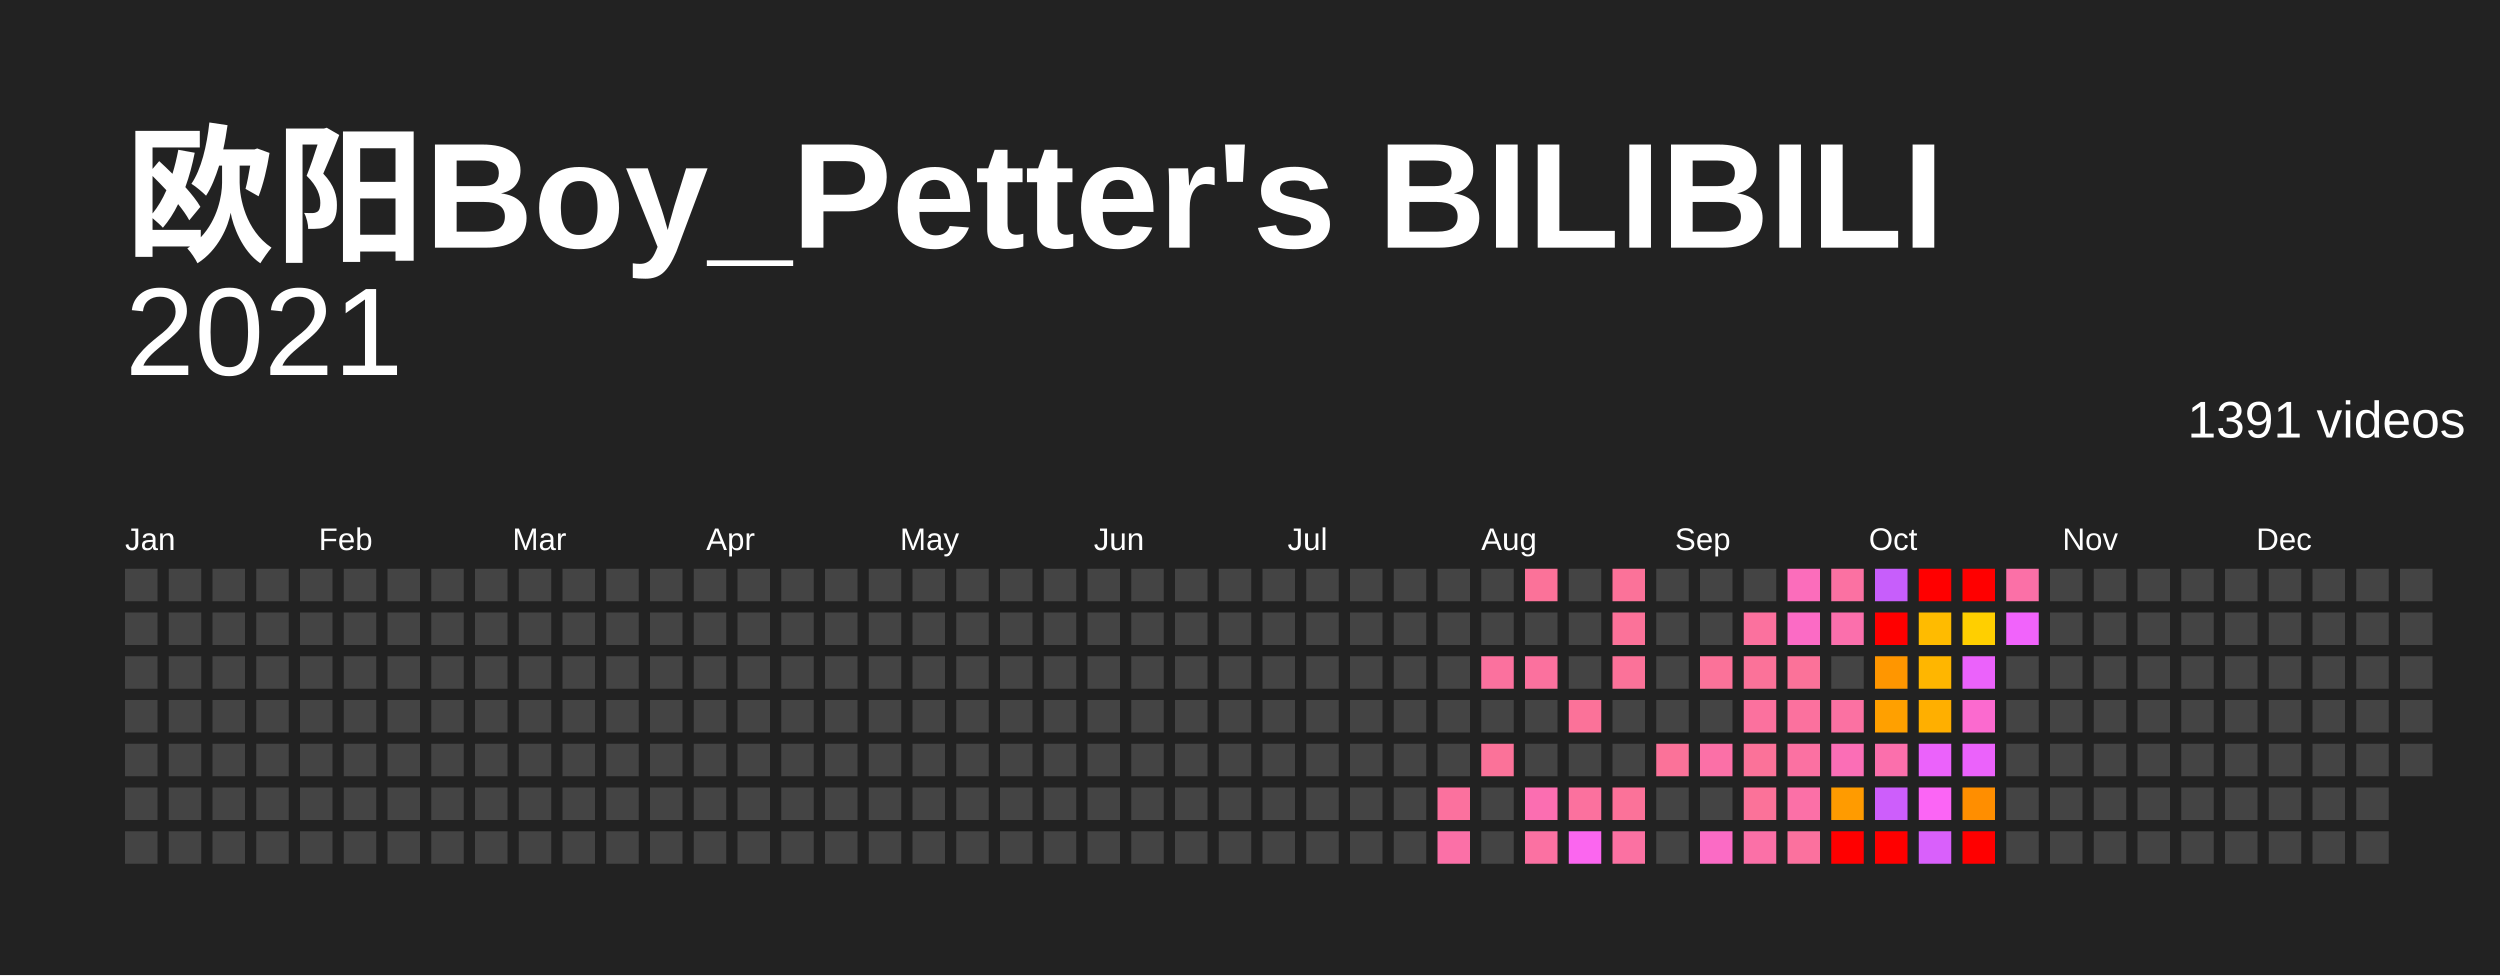
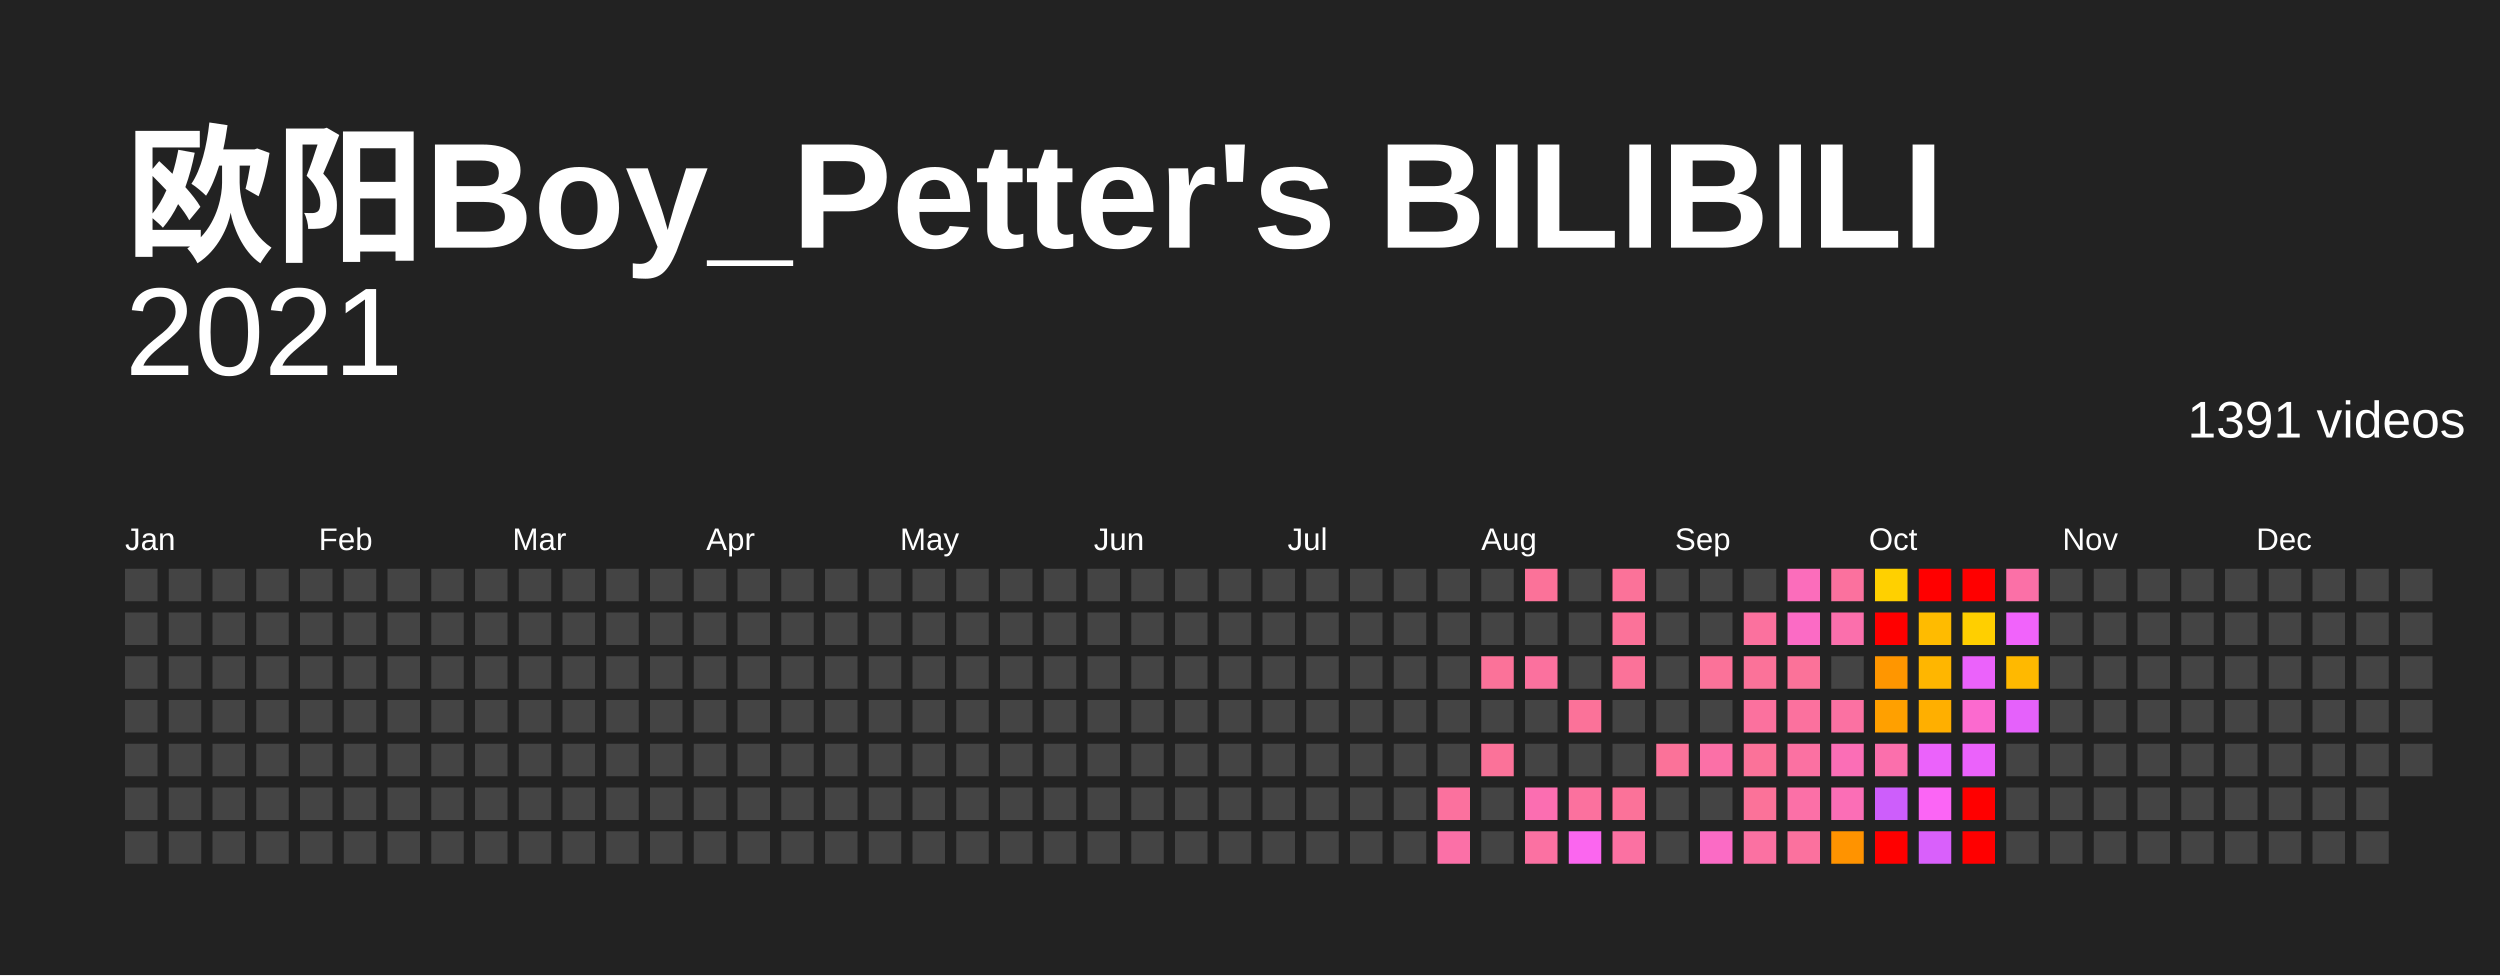
<svg xmlns="http://www.w3.org/2000/svg" baseProfile="full" height="78mm" version="1.1" viewBox="0,0,200,78" width="200mm">
  <defs />
  <rect fill="#222222" height="78" width="200" x="0" y="0" />
  <text fill="#FFFFFF" style="font-size:12px; font-family:Arial; font-weight:bold;" x="10" y="20">欧阳Boy_Petter's BILIBILI</text>
  <text alignment-baseline="hanging" fill="#FFFFFF" style="font-size:10.0px; font-family:Arial;" x="10" y="30">2021</text>
  <text alignment-baseline="hanging" fill="#FFFFFF" style="font-size:4.125px; font-family:Arial;" x="175" y="35">1391 videos</text>
  <text fill="#FFFFFF" style="font-size:2.5px; font-family:Arial" x="10.0" y="44">Jan</text>
  <text fill="#FFFFFF" style="font-size:2.5px; font-family:Arial" x="25.5" y="44">Feb</text>
  <text fill="#FFFFFF" style="font-size:2.5px; font-family:Arial" x="41.0" y="44">Mar</text>
  <text fill="#FFFFFF" style="font-size:2.5px; font-family:Arial" x="56.5" y="44">Apr</text>
  <text fill="#FFFFFF" style="font-size:2.5px; font-family:Arial" x="72.0" y="44">May</text>
  <text fill="#FFFFFF" style="font-size:2.5px; font-family:Arial" x="87.5" y="44">Jun</text>
  <text fill="#FFFFFF" style="font-size:2.5px; font-family:Arial" x="103.0" y="44">Jul</text>
  <text fill="#FFFFFF" style="font-size:2.5px; font-family:Arial" x="118.5" y="44">Aug</text>
  <text fill="#FFFFFF" style="font-size:2.5px; font-family:Arial" x="134.0" y="44">Sep</text>
  <text fill="#FFFFFF" style="font-size:2.5px; font-family:Arial" x="149.5" y="44">Oct</text>
  <text fill="#FFFFFF" style="font-size:2.5px; font-family:Arial" x="165.0" y="44">Nov</text>
  <text fill="#FFFFFF" style="font-size:2.5px; font-family:Arial" x="180.5" y="44">Dec</text>
  <rect fill="#444444" height="2.6" width="2.6" x="10.0" y="45.5" />
  <rect fill="#444444" height="2.6" width="2.6" x="10.0" y="49.0" />
  <rect fill="#444444" height="2.6" width="2.6" x="10.0" y="52.5" />
  <rect fill="#444444" height="2.6" width="2.6" x="10.0" y="56.0" />
  <rect fill="#444444" height="2.6" width="2.6" x="10.0" y="59.5" />
  <rect fill="#444444" height="2.6" width="2.6" x="10.0" y="63.0" />
  <rect fill="#444444" height="2.6" width="2.6" x="10.0" y="66.5" />
  <rect fill="#444444" height="2.6" width="2.6" x="13.5" y="45.5" />
  <rect fill="#444444" height="2.6" width="2.6" x="13.5" y="49.0" />
  <rect fill="#444444" height="2.6" width="2.6" x="13.5" y="52.5" />
  <rect fill="#444444" height="2.6" width="2.6" x="13.5" y="56.0" />
  <rect fill="#444444" height="2.6" width="2.6" x="13.5" y="59.5" />
  <rect fill="#444444" height="2.6" width="2.6" x="13.5" y="63.0" />
  <rect fill="#444444" height="2.6" width="2.6" x="13.5" y="66.5" />
  <rect fill="#444444" height="2.6" width="2.6" x="17.0" y="45.5" />
  <rect fill="#444444" height="2.6" width="2.6" x="17.0" y="49.0" />
  <rect fill="#444444" height="2.6" width="2.6" x="17.0" y="52.5" />
  <rect fill="#444444" height="2.6" width="2.6" x="17.0" y="56.0" />
  <rect fill="#444444" height="2.6" width="2.6" x="17.0" y="59.5" />
  <rect fill="#444444" height="2.6" width="2.6" x="17.0" y="63.0" />
  <rect fill="#444444" height="2.6" width="2.6" x="17.0" y="66.5" />
  <rect fill="#444444" height="2.6" width="2.6" x="20.5" y="45.5" />
  <rect fill="#444444" height="2.6" width="2.6" x="20.5" y="49.0" />
  <rect fill="#444444" height="2.6" width="2.6" x="20.5" y="52.5" />
  <rect fill="#444444" height="2.6" width="2.6" x="20.5" y="56.0" />
  <rect fill="#444444" height="2.6" width="2.6" x="20.5" y="59.5" />
  <rect fill="#444444" height="2.6" width="2.6" x="20.5" y="63.0" />
  <rect fill="#444444" height="2.6" width="2.6" x="20.5" y="66.5" />
  <rect fill="#444444" height="2.6" width="2.6" x="24.0" y="45.5" />
  <rect fill="#444444" height="2.6" width="2.6" x="24.0" y="49.0" />
  <rect fill="#444444" height="2.6" width="2.6" x="24.0" y="52.5" />
  <rect fill="#444444" height="2.6" width="2.6" x="24.0" y="56.0" />
  <rect fill="#444444" height="2.6" width="2.6" x="24.0" y="59.5" />
  <rect fill="#444444" height="2.6" width="2.6" x="24.0" y="63.0" />
  <rect fill="#444444" height="2.6" width="2.6" x="24.0" y="66.5" />
  <rect fill="#444444" height="2.6" width="2.6" x="27.5" y="45.5" />
  <rect fill="#444444" height="2.6" width="2.6" x="27.5" y="49.0" />
  <rect fill="#444444" height="2.6" width="2.6" x="27.5" y="52.5" />
  <rect fill="#444444" height="2.6" width="2.6" x="27.5" y="56.0" />
  <rect fill="#444444" height="2.6" width="2.6" x="27.5" y="59.5" />
  <rect fill="#444444" height="2.6" width="2.6" x="27.5" y="63.0" />
  <rect fill="#444444" height="2.6" width="2.6" x="27.5" y="66.5" />
  <rect fill="#444444" height="2.6" width="2.6" x="31.0" y="45.5" />
  <rect fill="#444444" height="2.6" width="2.6" x="31.0" y="49.0" />
  <rect fill="#444444" height="2.6" width="2.6" x="31.0" y="52.5" />
  <rect fill="#444444" height="2.6" width="2.6" x="31.0" y="56.0" />
  <rect fill="#444444" height="2.6" width="2.6" x="31.0" y="59.5" />
  <rect fill="#444444" height="2.6" width="2.6" x="31.0" y="63.0" />
  <rect fill="#444444" height="2.6" width="2.6" x="31.0" y="66.5" />
  <rect fill="#444444" height="2.6" width="2.6" x="34.5" y="45.5" />
  <rect fill="#444444" height="2.6" width="2.6" x="34.5" y="49.0" />
  <rect fill="#444444" height="2.6" width="2.6" x="34.5" y="52.5" />
  <rect fill="#444444" height="2.6" width="2.6" x="34.5" y="56.0" />
  <rect fill="#444444" height="2.6" width="2.6" x="34.5" y="59.5" />
  <rect fill="#444444" height="2.6" width="2.6" x="34.5" y="63.0" />
  <rect fill="#444444" height="2.6" width="2.6" x="34.5" y="66.5" />
  <rect fill="#444444" height="2.6" width="2.6" x="38.0" y="45.5" />
  <rect fill="#444444" height="2.6" width="2.6" x="38.0" y="49.0" />
  <rect fill="#444444" height="2.6" width="2.6" x="38.0" y="52.5" />
  <rect fill="#444444" height="2.6" width="2.6" x="38.0" y="56.0" />
  <rect fill="#444444" height="2.6" width="2.6" x="38.0" y="59.5" />
  <rect fill="#444444" height="2.6" width="2.6" x="38.0" y="63.0" />
  <rect fill="#444444" height="2.6" width="2.6" x="38.0" y="66.5" />
  <rect fill="#444444" height="2.6" width="2.6" x="41.5" y="45.5" />
  <rect fill="#444444" height="2.6" width="2.6" x="41.5" y="49.0" />
  <rect fill="#444444" height="2.6" width="2.6" x="41.5" y="52.5" />
  <rect fill="#444444" height="2.6" width="2.6" x="41.5" y="56.0" />
  <rect fill="#444444" height="2.6" width="2.6" x="41.5" y="59.5" />
  <rect fill="#444444" height="2.6" width="2.6" x="41.5" y="63.0" />
  <rect fill="#444444" height="2.6" width="2.6" x="41.5" y="66.5" />
  <rect fill="#444444" height="2.6" width="2.6" x="45.0" y="45.5" />
  <rect fill="#444444" height="2.6" width="2.6" x="45.0" y="49.0" />
  <rect fill="#444444" height="2.6" width="2.6" x="45.0" y="52.5" />
  <rect fill="#444444" height="2.6" width="2.6" x="45.0" y="56.0" />
  <rect fill="#444444" height="2.6" width="2.6" x="45.0" y="59.5" />
  <rect fill="#444444" height="2.6" width="2.6" x="45.0" y="63.0" />
  <rect fill="#444444" height="2.6" width="2.6" x="45.0" y="66.5" />
  <rect fill="#444444" height="2.6" width="2.6" x="48.5" y="45.5" />
  <rect fill="#444444" height="2.6" width="2.6" x="48.5" y="49.0" />
  <rect fill="#444444" height="2.6" width="2.6" x="48.5" y="52.5" />
  <rect fill="#444444" height="2.6" width="2.6" x="48.5" y="56.0" />
  <rect fill="#444444" height="2.6" width="2.6" x="48.5" y="59.5" />
  <rect fill="#444444" height="2.6" width="2.6" x="48.5" y="63.0" />
  <rect fill="#444444" height="2.6" width="2.6" x="48.5" y="66.5" />
  <rect fill="#444444" height="2.6" width="2.6" x="52.0" y="45.5" />
  <rect fill="#444444" height="2.6" width="2.6" x="52.0" y="49.0" />
  <rect fill="#444444" height="2.6" width="2.6" x="52.0" y="52.5" />
  <rect fill="#444444" height="2.6" width="2.6" x="52.0" y="56.0" />
  <rect fill="#444444" height="2.6" width="2.6" x="52.0" y="59.5" />
  <rect fill="#444444" height="2.6" width="2.6" x="52.0" y="63.0" />
  <rect fill="#444444" height="2.6" width="2.6" x="52.0" y="66.5" />
  <rect fill="#444444" height="2.6" width="2.6" x="55.5" y="45.5" />
  <rect fill="#444444" height="2.6" width="2.6" x="55.5" y="49.0" />
  <rect fill="#444444" height="2.6" width="2.6" x="55.5" y="52.5" />
  <rect fill="#444444" height="2.6" width="2.6" x="55.5" y="56.0" />
  <rect fill="#444444" height="2.6" width="2.6" x="55.5" y="59.5" />
  <rect fill="#444444" height="2.6" width="2.6" x="55.5" y="63.0" />
  <rect fill="#444444" height="2.6" width="2.6" x="55.5" y="66.5" />
  <rect fill="#444444" height="2.6" width="2.6" x="59.0" y="45.5" />
  <rect fill="#444444" height="2.6" width="2.6" x="59.0" y="49.0" />
  <rect fill="#444444" height="2.6" width="2.6" x="59.0" y="52.5" />
  <rect fill="#444444" height="2.6" width="2.6" x="59.0" y="56.0" />
  <rect fill="#444444" height="2.6" width="2.6" x="59.0" y="59.5" />
  <rect fill="#444444" height="2.6" width="2.6" x="59.0" y="63.0" />
  <rect fill="#444444" height="2.6" width="2.6" x="59.0" y="66.5" />
  <rect fill="#444444" height="2.6" width="2.6" x="62.5" y="45.5" />
  <rect fill="#444444" height="2.6" width="2.6" x="62.5" y="49.0" />
  <rect fill="#444444" height="2.6" width="2.6" x="62.5" y="52.5" />
  <rect fill="#444444" height="2.6" width="2.6" x="62.5" y="56.0" />
  <rect fill="#444444" height="2.6" width="2.6" x="62.5" y="59.5" />
  <rect fill="#444444" height="2.6" width="2.6" x="62.5" y="63.0" />
  <rect fill="#444444" height="2.6" width="2.6" x="62.5" y="66.5" />
  <rect fill="#444444" height="2.6" width="2.6" x="66.0" y="45.5" />
  <rect fill="#444444" height="2.6" width="2.6" x="66.0" y="49.0" />
  <rect fill="#444444" height="2.6" width="2.6" x="66.0" y="52.5" />
  <rect fill="#444444" height="2.6" width="2.6" x="66.0" y="56.0" />
  <rect fill="#444444" height="2.6" width="2.6" x="66.0" y="59.5" />
  <rect fill="#444444" height="2.6" width="2.6" x="66.0" y="63.0" />
  <rect fill="#444444" height="2.6" width="2.6" x="66.0" y="66.5" />
  <rect fill="#444444" height="2.6" width="2.6" x="69.5" y="45.5" />
  <rect fill="#444444" height="2.6" width="2.6" x="69.5" y="49.0" />
  <rect fill="#444444" height="2.6" width="2.6" x="69.5" y="52.5" />
  <rect fill="#444444" height="2.6" width="2.6" x="69.5" y="56.0" />
  <rect fill="#444444" height="2.6" width="2.6" x="69.5" y="59.5" />
  <rect fill="#444444" height="2.6" width="2.6" x="69.5" y="63.0" />
  <rect fill="#444444" height="2.6" width="2.6" x="69.5" y="66.5" />
  <rect fill="#444444" height="2.6" width="2.6" x="73.0" y="45.5" />
  <rect fill="#444444" height="2.6" width="2.6" x="73.0" y="49.0" />
  <rect fill="#444444" height="2.6" width="2.6" x="73.0" y="52.5" />
  <rect fill="#444444" height="2.6" width="2.6" x="73.0" y="56.0" />
  <rect fill="#444444" height="2.6" width="2.6" x="73.0" y="59.5" />
  <rect fill="#444444" height="2.6" width="2.6" x="73.0" y="63.0" />
  <rect fill="#444444" height="2.6" width="2.6" x="73.0" y="66.5" />
  <rect fill="#444444" height="2.6" width="2.6" x="76.5" y="45.5" />
  <rect fill="#444444" height="2.6" width="2.6" x="76.5" y="49.0" />
  <rect fill="#444444" height="2.6" width="2.6" x="76.5" y="52.5" />
  <rect fill="#444444" height="2.6" width="2.6" x="76.5" y="56.0" />
  <rect fill="#444444" height="2.6" width="2.6" x="76.5" y="59.5" />
  <rect fill="#444444" height="2.6" width="2.6" x="76.5" y="63.0" />
  <rect fill="#444444" height="2.6" width="2.6" x="76.5" y="66.5" />
  <rect fill="#444444" height="2.6" width="2.6" x="80.0" y="45.5" />
  <rect fill="#444444" height="2.6" width="2.6" x="80.0" y="49.0" />
  <rect fill="#444444" height="2.6" width="2.6" x="80.0" y="52.5" />
  <rect fill="#444444" height="2.6" width="2.6" x="80.0" y="56.0" />
  <rect fill="#444444" height="2.6" width="2.6" x="80.0" y="59.5" />
  <rect fill="#444444" height="2.6" width="2.6" x="80.0" y="63.0" />
  <rect fill="#444444" height="2.6" width="2.6" x="80.0" y="66.5" />
  <rect fill="#444444" height="2.6" width="2.6" x="83.5" y="45.5" />
  <rect fill="#444444" height="2.6" width="2.6" x="83.5" y="49.0" />
  <rect fill="#444444" height="2.6" width="2.6" x="83.5" y="52.5" />
  <rect fill="#444444" height="2.6" width="2.6" x="83.5" y="56.0" />
  <rect fill="#444444" height="2.6" width="2.6" x="83.5" y="59.5" />
  <rect fill="#444444" height="2.6" width="2.6" x="83.5" y="63.0" />
  <rect fill="#444444" height="2.6" width="2.6" x="83.5" y="66.5" />
  <rect fill="#444444" height="2.6" width="2.6" x="87.0" y="45.5" />
  <rect fill="#444444" height="2.6" width="2.6" x="87.0" y="49.0" />
  <rect fill="#444444" height="2.6" width="2.6" x="87.0" y="52.5" />
  <rect fill="#444444" height="2.6" width="2.6" x="87.0" y="56.0" />
  <rect fill="#444444" height="2.6" width="2.6" x="87.0" y="59.5" />
  <rect fill="#444444" height="2.6" width="2.6" x="87.0" y="63.0" />
  <rect fill="#444444" height="2.6" width="2.6" x="87.0" y="66.5" />
  <rect fill="#444444" height="2.6" width="2.6" x="90.5" y="45.5" />
  <rect fill="#444444" height="2.6" width="2.6" x="90.5" y="49.0" />
  <rect fill="#444444" height="2.6" width="2.6" x="90.5" y="52.5" />
  <rect fill="#444444" height="2.6" width="2.6" x="90.5" y="56.0" />
  <rect fill="#444444" height="2.6" width="2.6" x="90.5" y="59.5" />
  <rect fill="#444444" height="2.6" width="2.6" x="90.5" y="63.0" />
  <rect fill="#444444" height="2.6" width="2.6" x="90.5" y="66.5" />
  <rect fill="#444444" height="2.6" width="2.6" x="94.0" y="45.5" />
  <rect fill="#444444" height="2.6" width="2.6" x="94.0" y="49.0" />
  <rect fill="#444444" height="2.6" width="2.6" x="94.0" y="52.5" />
  <rect fill="#444444" height="2.6" width="2.6" x="94.0" y="56.0" />
  <rect fill="#444444" height="2.6" width="2.6" x="94.0" y="59.5" />
  <rect fill="#444444" height="2.6" width="2.6" x="94.0" y="63.0" />
  <rect fill="#444444" height="2.6" width="2.6" x="94.0" y="66.5" />
  <rect fill="#444444" height="2.6" width="2.6" x="97.5" y="45.5" />
  <rect fill="#444444" height="2.6" width="2.6" x="97.5" y="49.0" />
  <rect fill="#444444" height="2.6" width="2.6" x="97.5" y="52.5" />
  <rect fill="#444444" height="2.6" width="2.6" x="97.5" y="56.0" />
  <rect fill="#444444" height="2.6" width="2.6" x="97.5" y="59.5" />
  <rect fill="#444444" height="2.6" width="2.6" x="97.5" y="63.0" />
  <rect fill="#444444" height="2.6" width="2.6" x="97.5" y="66.5" />
  <rect fill="#444444" height="2.6" width="2.6" x="101.0" y="45.5" />
  <rect fill="#444444" height="2.6" width="2.6" x="101.0" y="49.0" />
  <rect fill="#444444" height="2.6" width="2.6" x="101.0" y="52.5" />
  <rect fill="#444444" height="2.6" width="2.6" x="101.0" y="56.0" />
  <rect fill="#444444" height="2.6" width="2.6" x="101.0" y="59.5" />
  <rect fill="#444444" height="2.6" width="2.6" x="101.0" y="63.0" />
  <rect fill="#444444" height="2.6" width="2.6" x="101.0" y="66.5" />
  <rect fill="#444444" height="2.6" width="2.6" x="104.5" y="45.5" />
  <rect fill="#444444" height="2.6" width="2.6" x="104.5" y="49.0" />
  <rect fill="#444444" height="2.6" width="2.6" x="104.5" y="52.5" />
  <rect fill="#444444" height="2.6" width="2.6" x="104.5" y="56.0" />
  <rect fill="#444444" height="2.6" width="2.6" x="104.5" y="59.5" />
  <rect fill="#444444" height="2.6" width="2.6" x="104.5" y="63.0" />
  <rect fill="#444444" height="2.6" width="2.6" x="104.5" y="66.5" />
  <rect fill="#444444" height="2.6" width="2.6" x="108.0" y="45.5" />
  <rect fill="#444444" height="2.6" width="2.6" x="108.0" y="49.0" />
  <rect fill="#444444" height="2.6" width="2.6" x="108.0" y="52.5" />
  <rect fill="#444444" height="2.6" width="2.6" x="108.0" y="56.0" />
  <rect fill="#444444" height="2.6" width="2.6" x="108.0" y="59.5" />
  <rect fill="#444444" height="2.6" width="2.6" x="108.0" y="63.0" />
  <rect fill="#444444" height="2.6" width="2.6" x="108.0" y="66.5" />
  <rect fill="#444444" height="2.6" width="2.6" x="111.5" y="45.5" />
  <rect fill="#444444" height="2.6" width="2.6" x="111.5" y="49.0" />
  <rect fill="#444444" height="2.6" width="2.6" x="111.5" y="52.5" />
  <rect fill="#444444" height="2.6" width="2.6" x="111.5" y="56.0" />
  <rect fill="#444444" height="2.6" width="2.6" x="111.5" y="59.5" />
  <rect fill="#444444" height="2.6" width="2.6" x="111.5" y="63.0" />
  <rect fill="#444444" height="2.6" width="2.6" x="111.5" y="66.5" />
  <rect fill="#444444" height="2.6" width="2.6" x="115.0" y="45.5" />
  <rect fill="#444444" height="2.6" width="2.6" x="115.0" y="49.0" />
  <rect fill="#444444" height="2.6" width="2.6" x="115.0" y="52.5" />
  <rect fill="#444444" height="2.6" width="2.6" x="115.0" y="56.0" />
  <rect fill="#444444" height="2.6" width="2.6" x="115.0" y="59.5" />
  <rect fill="#fb719e" height="2.6" width="2.6" x="115.0" y="63.0" />
  <rect fill="#fb70a7" height="2.6" width="2.6" x="115.0" y="66.5" />
  <rect fill="#444444" height="2.6" width="2.6" x="118.5" y="45.5" />
  <rect fill="#444444" height="2.6" width="2.6" x="118.5" y="49.0" />
-   <rect fill="#fb719e" height="2.6" width="2.6" x="118.5" y="52.5" />
+   <rect fill="#fb7299" height="2.6" width="2.6" x="118.5" y="52.5" />
  <rect fill="#444444" height="2.6" width="2.6" x="118.5" y="56.0" />
  <rect fill="#fb7299" height="2.6" width="2.6" x="118.5" y="59.5" />
  <rect fill="#444444" height="2.6" width="2.6" x="118.5" y="63.0" />
  <rect fill="#444444" height="2.6" width="2.6" x="118.5" y="66.5" />
  <rect fill="#fb7299" height="2.6" width="2.6" x="122.0" y="45.5" />
  <rect fill="#444444" height="2.6" width="2.6" x="122.0" y="49.0" />
  <rect fill="#fb719e" height="2.6" width="2.6" x="122.0" y="52.5" />
  <rect fill="#444444" height="2.6" width="2.6" x="122.0" y="56.0" />
  <rect fill="#444444" height="2.6" width="2.6" x="122.0" y="59.5" />
  <rect fill="#fb6eb1" height="2.6" width="2.6" x="122.0" y="63.0" />
  <rect fill="#fb71a2" height="2.6" width="2.6" x="122.0" y="66.5" />
  <rect fill="#444444" height="2.6" width="2.6" x="125.5" y="45.5" />
  <rect fill="#444444" height="2.6" width="2.6" x="125.5" y="49.0" />
  <rect fill="#444444" height="2.6" width="2.6" x="125.5" y="52.5" />
  <rect fill="#fb7299" height="2.6" width="2.6" x="125.5" y="56.0" />
  <rect fill="#444444" height="2.6" width="2.6" x="125.5" y="59.5" />
  <rect fill="#fb719e" height="2.6" width="2.6" x="125.5" y="63.0" />
  <rect fill="#fb66ef" height="2.6" width="2.6" x="125.5" y="66.5" />
  <rect fill="#fb7299" height="2.6" width="2.6" x="129.0" y="45.5" />
  <rect fill="#fb7299" height="2.6" width="2.6" x="129.0" y="49.0" />
  <rect fill="#fb7299" height="2.6" width="2.6" x="129.0" y="52.5" />
  <rect fill="#444444" height="2.6" width="2.6" x="129.0" y="56.0" />
  <rect fill="#444444" height="2.6" width="2.6" x="129.0" y="59.5" />
  <rect fill="#fb7299" height="2.6" width="2.6" x="129.0" y="63.0" />
  <rect fill="#fb71a2" height="2.6" width="2.6" x="129.0" y="66.5" />
  <rect fill="#444444" height="2.6" width="2.6" x="132.5" y="45.5" />
  <rect fill="#444444" height="2.6" width="2.6" x="132.5" y="49.0" />
  <rect fill="#444444" height="2.6" width="2.6" x="132.5" y="52.5" />
  <rect fill="#444444" height="2.6" width="2.6" x="132.5" y="56.0" />
  <rect fill="#fb7299" height="2.6" width="2.6" x="132.5" y="59.5" />
  <rect fill="#444444" height="2.6" width="2.6" x="132.5" y="63.0" />
  <rect fill="#444444" height="2.6" width="2.6" x="132.5" y="66.5" />
  <rect fill="#444444" height="2.6" width="2.6" x="136.0" y="45.5" />
  <rect fill="#444444" height="2.6" width="2.6" x="136.0" y="49.0" />
  <rect fill="#fb7299" height="2.6" width="2.6" x="136.0" y="52.5" />
  <rect fill="#444444" height="2.6" width="2.6" x="136.0" y="56.0" />
  <rect fill="#fb70a7" height="2.6" width="2.6" x="136.0" y="59.5" />
  <rect fill="#444444" height="2.6" width="2.6" x="136.0" y="63.0" />
  <rect fill="#fb6bc5" height="2.6" width="2.6" x="136.0" y="66.5" />
  <rect fill="#444444" height="2.6" width="2.6" x="139.5" y="45.5" />
  <rect fill="#fb719e" height="2.6" width="2.6" x="139.5" y="49.0" />
  <rect fill="#fb7299" height="2.6" width="2.6" x="139.5" y="52.5" />
  <rect fill="#fb719e" height="2.6" width="2.6" x="139.5" y="56.0" />
  <rect fill="#fb7299" height="2.6" width="2.6" x="139.5" y="59.5" />
  <rect fill="#fb7299" height="2.6" width="2.6" x="139.5" y="63.0" />
-   <rect fill="#fb70a7" height="2.6" width="2.6" x="139.5" y="66.5" />
+   <rect fill="#fb71a2" height="2.6" width="2.6" x="139.5" y="66.5" />
  <rect fill="#fb6dbb" height="2.6" width="2.6" x="143.0" y="45.5" />
  <rect fill="#fb6bc5" height="2.6" width="2.6" x="143.0" y="49.0" />
  <rect fill="#fb7299" height="2.6" width="2.6" x="143.0" y="52.5" />
  <rect fill="#fb719e" height="2.6" width="2.6" x="143.0" y="56.0" />
  <rect fill="#fb71a2" height="2.6" width="2.6" x="143.0" y="59.5" />
  <rect fill="#fb70a7" height="2.6" width="2.6" x="143.0" y="63.0" />
  <rect fill="#fb719e" height="2.6" width="2.6" x="143.0" y="66.5" />
-   <rect fill="#fb71a2" height="2.6" width="2.6" x="146.5" y="45.5" />
+   <rect fill="#fb719e" height="2.6" width="2.6" x="146.5" y="45.5" />
  <rect fill="#fb6fac" height="2.6" width="2.6" x="146.5" y="49.0" />
  <rect fill="#444444" height="2.6" width="2.6" x="146.5" y="52.5" />
  <rect fill="#fb71a2" height="2.6" width="2.6" x="146.5" y="56.0" />
  <rect fill="#fb6eb6" height="2.6" width="2.6" x="146.5" y="59.5" />
-   <rect fill="#ff9b00" height="2.6" width="2.6" x="146.5" y="63.0" />
-   <rect fill="red" height="2.6" width="2.6" x="146.5" y="66.5" />
-   <rect fill="#c75efb" height="2.6" width="2.6" x="150.0" y="45.5" />
+   <rect fill="#fb6eb6" height="2.6" width="2.6" x="146.5" y="63.0" />
+   <rect fill="#ff9300" height="2.6" width="2.6" x="146.5" y="66.5" />
+   <rect fill="#ffd000" height="2.6" width="2.6" x="150.0" y="45.5" />
  <rect fill="red" height="2.6" width="2.6" x="150.0" y="49.0" />
  <rect fill="#ff9600" height="2.6" width="2.6" x="150.0" y="52.5" />
  <rect fill="#ffa000" height="2.6" width="2.6" x="150.0" y="56.0" />
  <rect fill="#fb6fac" height="2.6" width="2.6" x="150.0" y="59.5" />
  <rect fill="#cd5efb" height="2.6" width="2.6" x="150.0" y="63.0" />
  <rect fill="red" height="2.6" width="2.6" x="150.0" y="66.5" />
  <rect fill="red" height="2.6" width="2.6" x="153.5" y="45.5" />
  <rect fill="#ffbb00" height="2.6" width="2.6" x="153.5" y="49.0" />
  <rect fill="#ffb600" height="2.6" width="2.6" x="153.5" y="52.5" />
  <rect fill="#ffaf00" height="2.6" width="2.6" x="153.5" y="56.0" />
  <rect fill="#eb62fb" height="2.6" width="2.6" x="153.5" y="59.5" />
  <rect fill="#fb65f5" height="2.6" width="2.6" x="153.5" y="63.0" />
  <rect fill="#d960fb" height="2.6" width="2.6" x="153.5" y="66.5" />
  <rect fill="red" height="2.6" width="2.6" x="157.0" y="45.5" />
  <rect fill="#ffcf00" height="2.6" width="2.6" x="157.0" y="49.0" />
  <rect fill="#eb62fb" height="2.6" width="2.6" x="157.0" y="52.5" />
  <rect fill="#fb6acf" height="2.6" width="2.6" x="157.0" y="56.0" />
  <rect fill="#eb62fb" height="2.6" width="2.6" x="157.0" y="59.5" />
-   <rect fill="#ff8e00" height="2.6" width="2.6" x="157.0" y="63.0" />
+   <rect fill="red" height="2.6" width="2.6" x="157.0" y="63.0" />
  <rect fill="red" height="2.6" width="2.6" x="157.0" y="66.5" />
  <rect fill="#fb70a7" height="2.6" width="2.6" x="160.5" y="45.5" />
  <rect fill="#f163fb" height="2.6" width="2.6" x="160.5" y="49.0" />
-   <rect fill="#444444" height="2.6" width="2.6" x="160.5" y="52.5" />
-   <rect fill="#444444" height="2.6" width="2.6" x="160.5" y="56.0" />
+   <rect fill="#ffb900" height="2.6" width="2.6" x="160.5" y="52.5" />
+   <rect fill="#e561fb" height="2.6" width="2.6" x="160.5" y="56.0" />
  <rect fill="#444444" height="2.6" width="2.6" x="160.5" y="59.5" />
  <rect fill="#444444" height="2.6" width="2.6" x="160.5" y="63.0" />
  <rect fill="#444444" height="2.6" width="2.6" x="160.5" y="66.5" />
  <rect fill="#444444" height="2.6" width="2.6" x="164.0" y="45.5" />
  <rect fill="#444444" height="2.6" width="2.6" x="164.0" y="49.0" />
  <rect fill="#444444" height="2.6" width="2.6" x="164.0" y="52.5" />
  <rect fill="#444444" height="2.6" width="2.6" x="164.0" y="56.0" />
  <rect fill="#444444" height="2.6" width="2.6" x="164.0" y="59.5" />
  <rect fill="#444444" height="2.6" width="2.6" x="164.0" y="63.0" />
  <rect fill="#444444" height="2.6" width="2.6" x="164.0" y="66.5" />
  <rect fill="#444444" height="2.6" width="2.6" x="167.5" y="45.5" />
  <rect fill="#444444" height="2.6" width="2.6" x="167.5" y="49.0" />
  <rect fill="#444444" height="2.6" width="2.6" x="167.5" y="52.5" />
  <rect fill="#444444" height="2.6" width="2.6" x="167.5" y="56.0" />
  <rect fill="#444444" height="2.6" width="2.6" x="167.5" y="59.5" />
  <rect fill="#444444" height="2.6" width="2.6" x="167.5" y="63.0" />
  <rect fill="#444444" height="2.6" width="2.6" x="167.5" y="66.5" />
  <rect fill="#444444" height="2.6" width="2.6" x="171.0" y="45.5" />
  <rect fill="#444444" height="2.6" width="2.6" x="171.0" y="49.0" />
  <rect fill="#444444" height="2.6" width="2.6" x="171.0" y="52.5" />
  <rect fill="#444444" height="2.6" width="2.6" x="171.0" y="56.0" />
  <rect fill="#444444" height="2.6" width="2.6" x="171.0" y="59.5" />
  <rect fill="#444444" height="2.6" width="2.6" x="171.0" y="63.0" />
  <rect fill="#444444" height="2.6" width="2.6" x="171.0" y="66.5" />
  <rect fill="#444444" height="2.6" width="2.6" x="174.5" y="45.5" />
  <rect fill="#444444" height="2.6" width="2.6" x="174.5" y="49.0" />
  <rect fill="#444444" height="2.6" width="2.6" x="174.5" y="52.5" />
  <rect fill="#444444" height="2.6" width="2.6" x="174.5" y="56.0" />
  <rect fill="#444444" height="2.6" width="2.6" x="174.5" y="59.5" />
  <rect fill="#444444" height="2.6" width="2.6" x="174.5" y="63.0" />
  <rect fill="#444444" height="2.6" width="2.6" x="174.5" y="66.5" />
  <rect fill="#444444" height="2.6" width="2.6" x="178.0" y="45.5" />
  <rect fill="#444444" height="2.6" width="2.6" x="178.0" y="49.0" />
  <rect fill="#444444" height="2.6" width="2.6" x="178.0" y="52.5" />
  <rect fill="#444444" height="2.6" width="2.6" x="178.0" y="56.0" />
  <rect fill="#444444" height="2.6" width="2.6" x="178.0" y="59.5" />
  <rect fill="#444444" height="2.6" width="2.6" x="178.0" y="63.0" />
  <rect fill="#444444" height="2.6" width="2.6" x="178.0" y="66.5" />
  <rect fill="#444444" height="2.6" width="2.6" x="181.5" y="45.5" />
  <rect fill="#444444" height="2.6" width="2.6" x="181.5" y="49.0" />
  <rect fill="#444444" height="2.6" width="2.6" x="181.5" y="52.5" />
  <rect fill="#444444" height="2.6" width="2.6" x="181.5" y="56.0" />
  <rect fill="#444444" height="2.6" width="2.6" x="181.5" y="59.5" />
  <rect fill="#444444" height="2.6" width="2.6" x="181.5" y="63.0" />
  <rect fill="#444444" height="2.6" width="2.6" x="181.5" y="66.5" />
  <rect fill="#444444" height="2.6" width="2.6" x="185.0" y="45.5" />
  <rect fill="#444444" height="2.6" width="2.6" x="185.0" y="49.0" />
  <rect fill="#444444" height="2.6" width="2.6" x="185.0" y="52.5" />
  <rect fill="#444444" height="2.6" width="2.6" x="185.0" y="56.0" />
  <rect fill="#444444" height="2.6" width="2.6" x="185.0" y="59.5" />
  <rect fill="#444444" height="2.6" width="2.6" x="185.0" y="63.0" />
  <rect fill="#444444" height="2.6" width="2.6" x="185.0" y="66.5" />
  <rect fill="#444444" height="2.6" width="2.6" x="188.5" y="45.5" />
  <rect fill="#444444" height="2.6" width="2.6" x="188.5" y="49.0" />
  <rect fill="#444444" height="2.6" width="2.6" x="188.5" y="52.5" />
  <rect fill="#444444" height="2.6" width="2.6" x="188.5" y="56.0" />
  <rect fill="#444444" height="2.6" width="2.6" x="188.5" y="59.5" />
  <rect fill="#444444" height="2.6" width="2.6" x="188.5" y="63.0" />
  <rect fill="#444444" height="2.6" width="2.6" x="188.5" y="66.5" />
  <rect fill="#444444" height="2.6" width="2.6" x="192.0" y="45.5" />
  <rect fill="#444444" height="2.6" width="2.6" x="192.0" y="49.0" />
  <rect fill="#444444" height="2.6" width="2.6" x="192.0" y="52.5" />
  <rect fill="#444444" height="2.6" width="2.6" x="192.0" y="56.0" />
  <rect fill="#444444" height="2.6" width="2.6" x="192.0" y="59.5" />
</svg>
